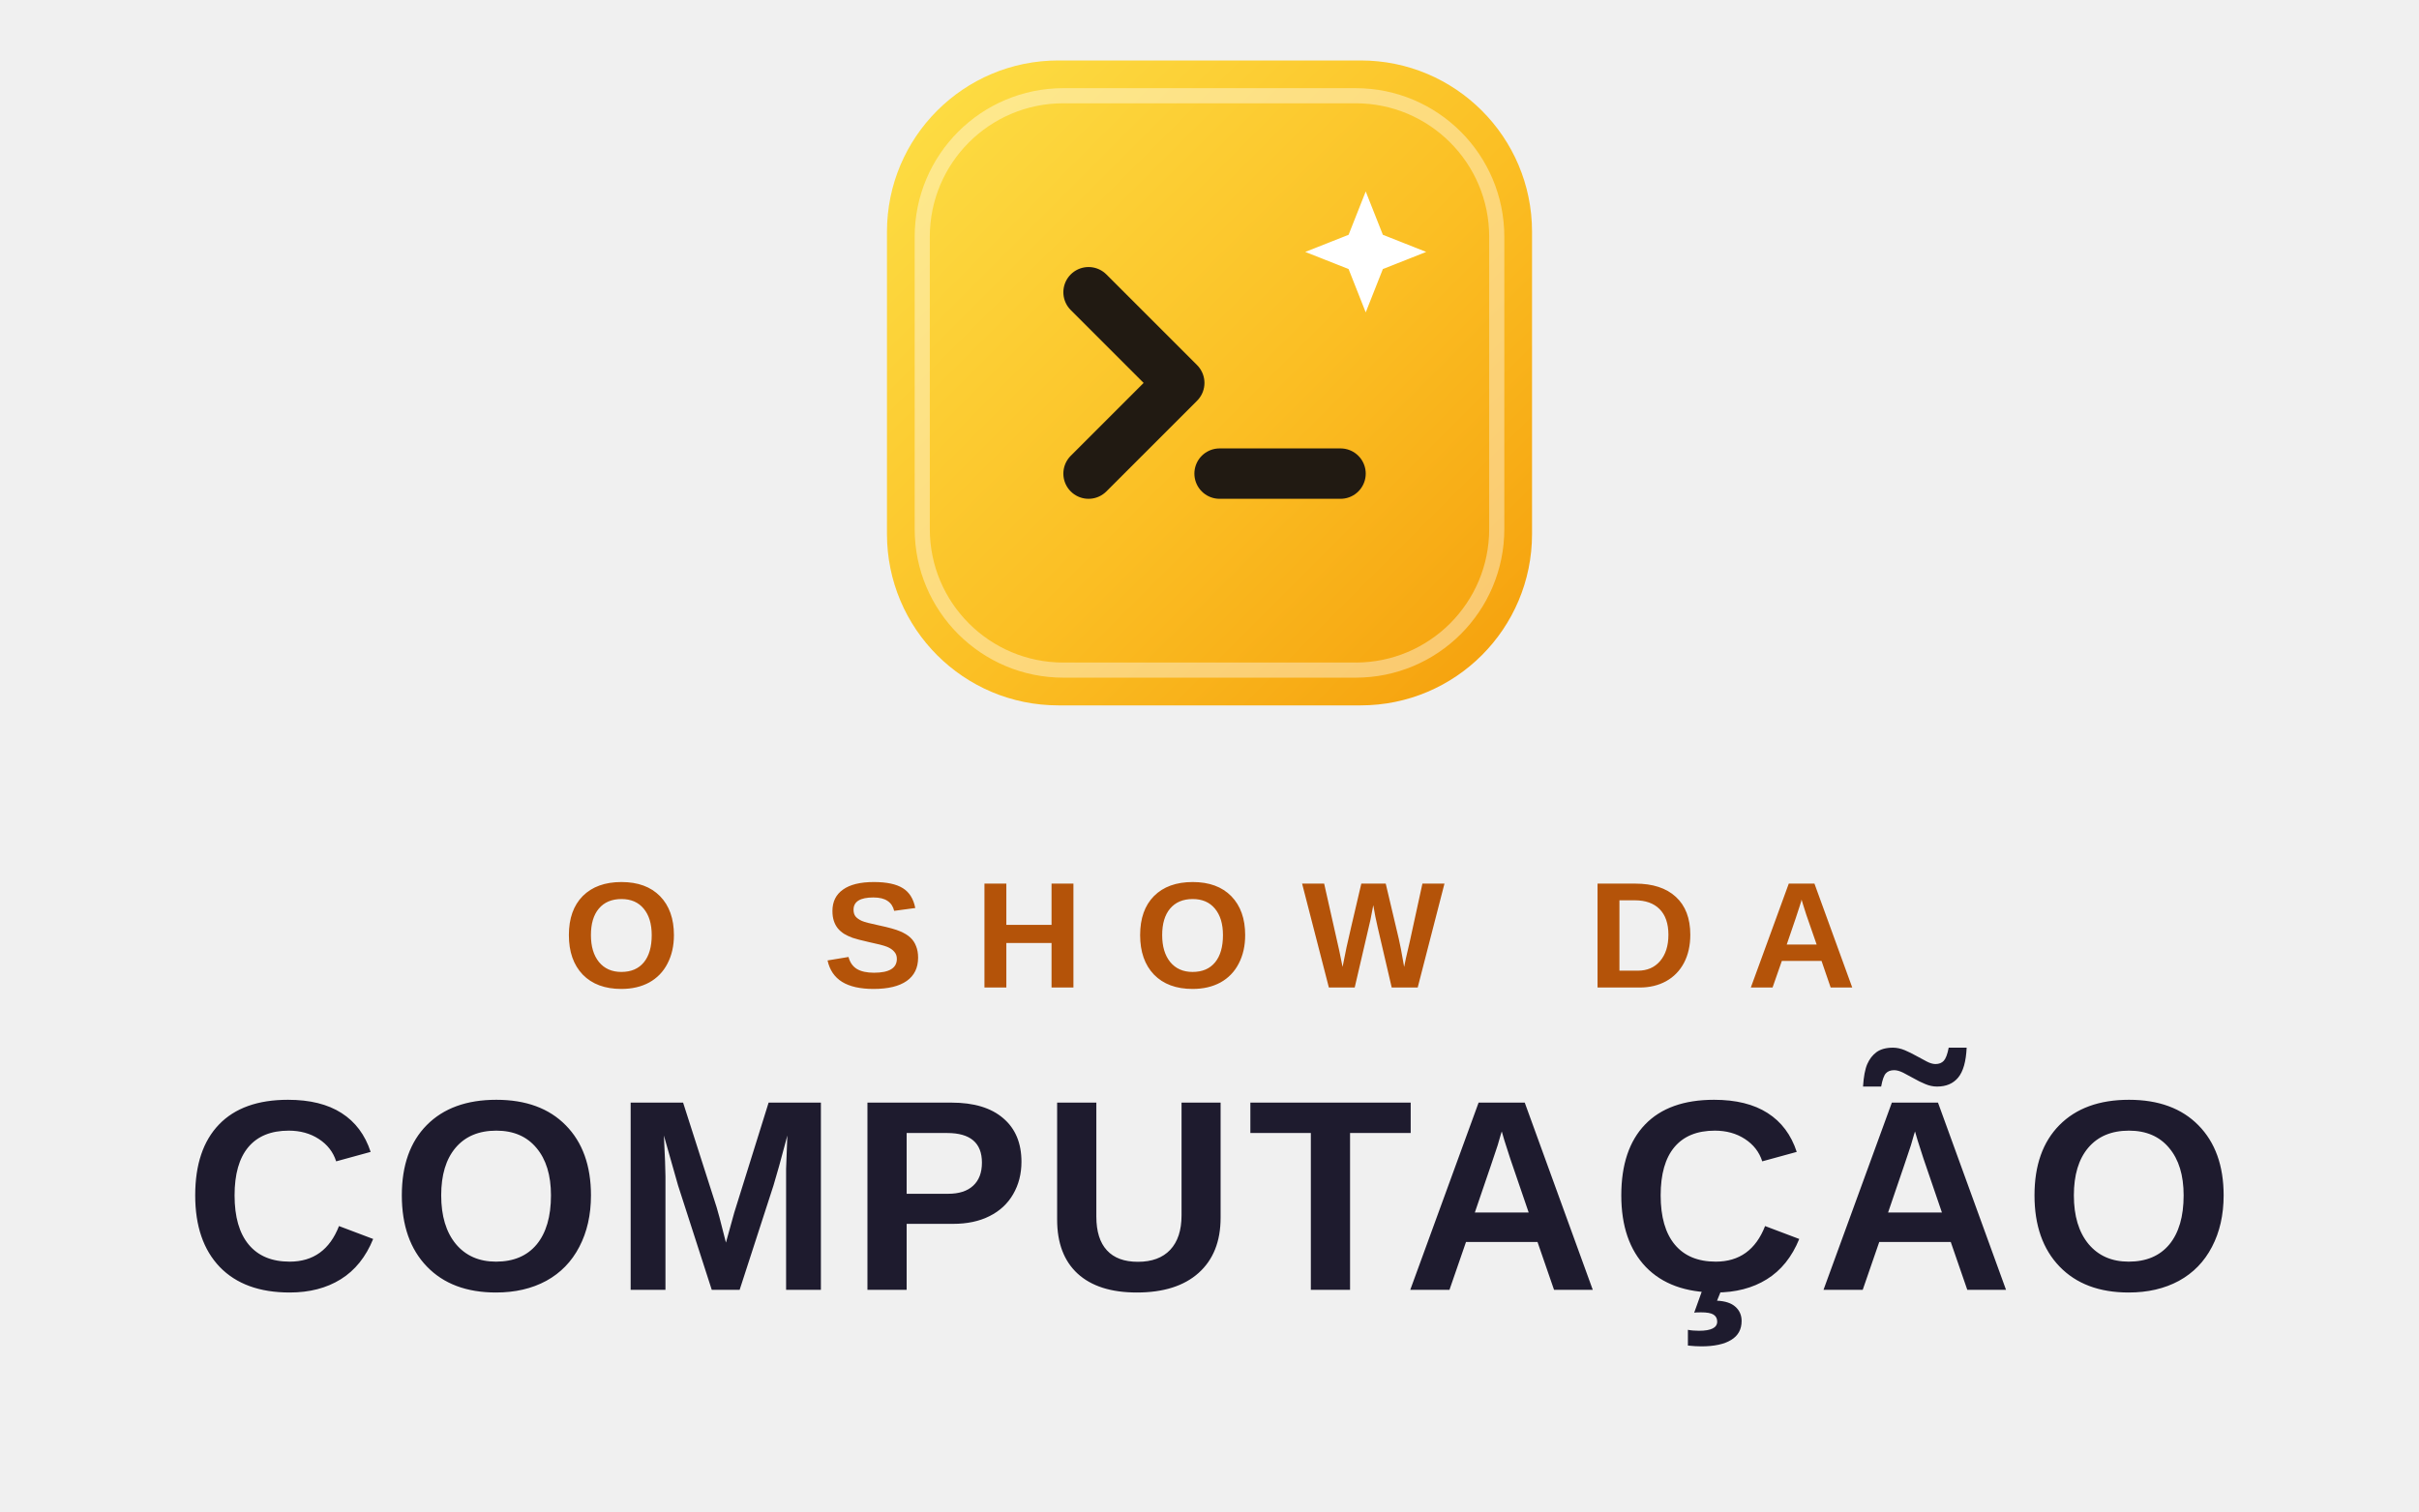
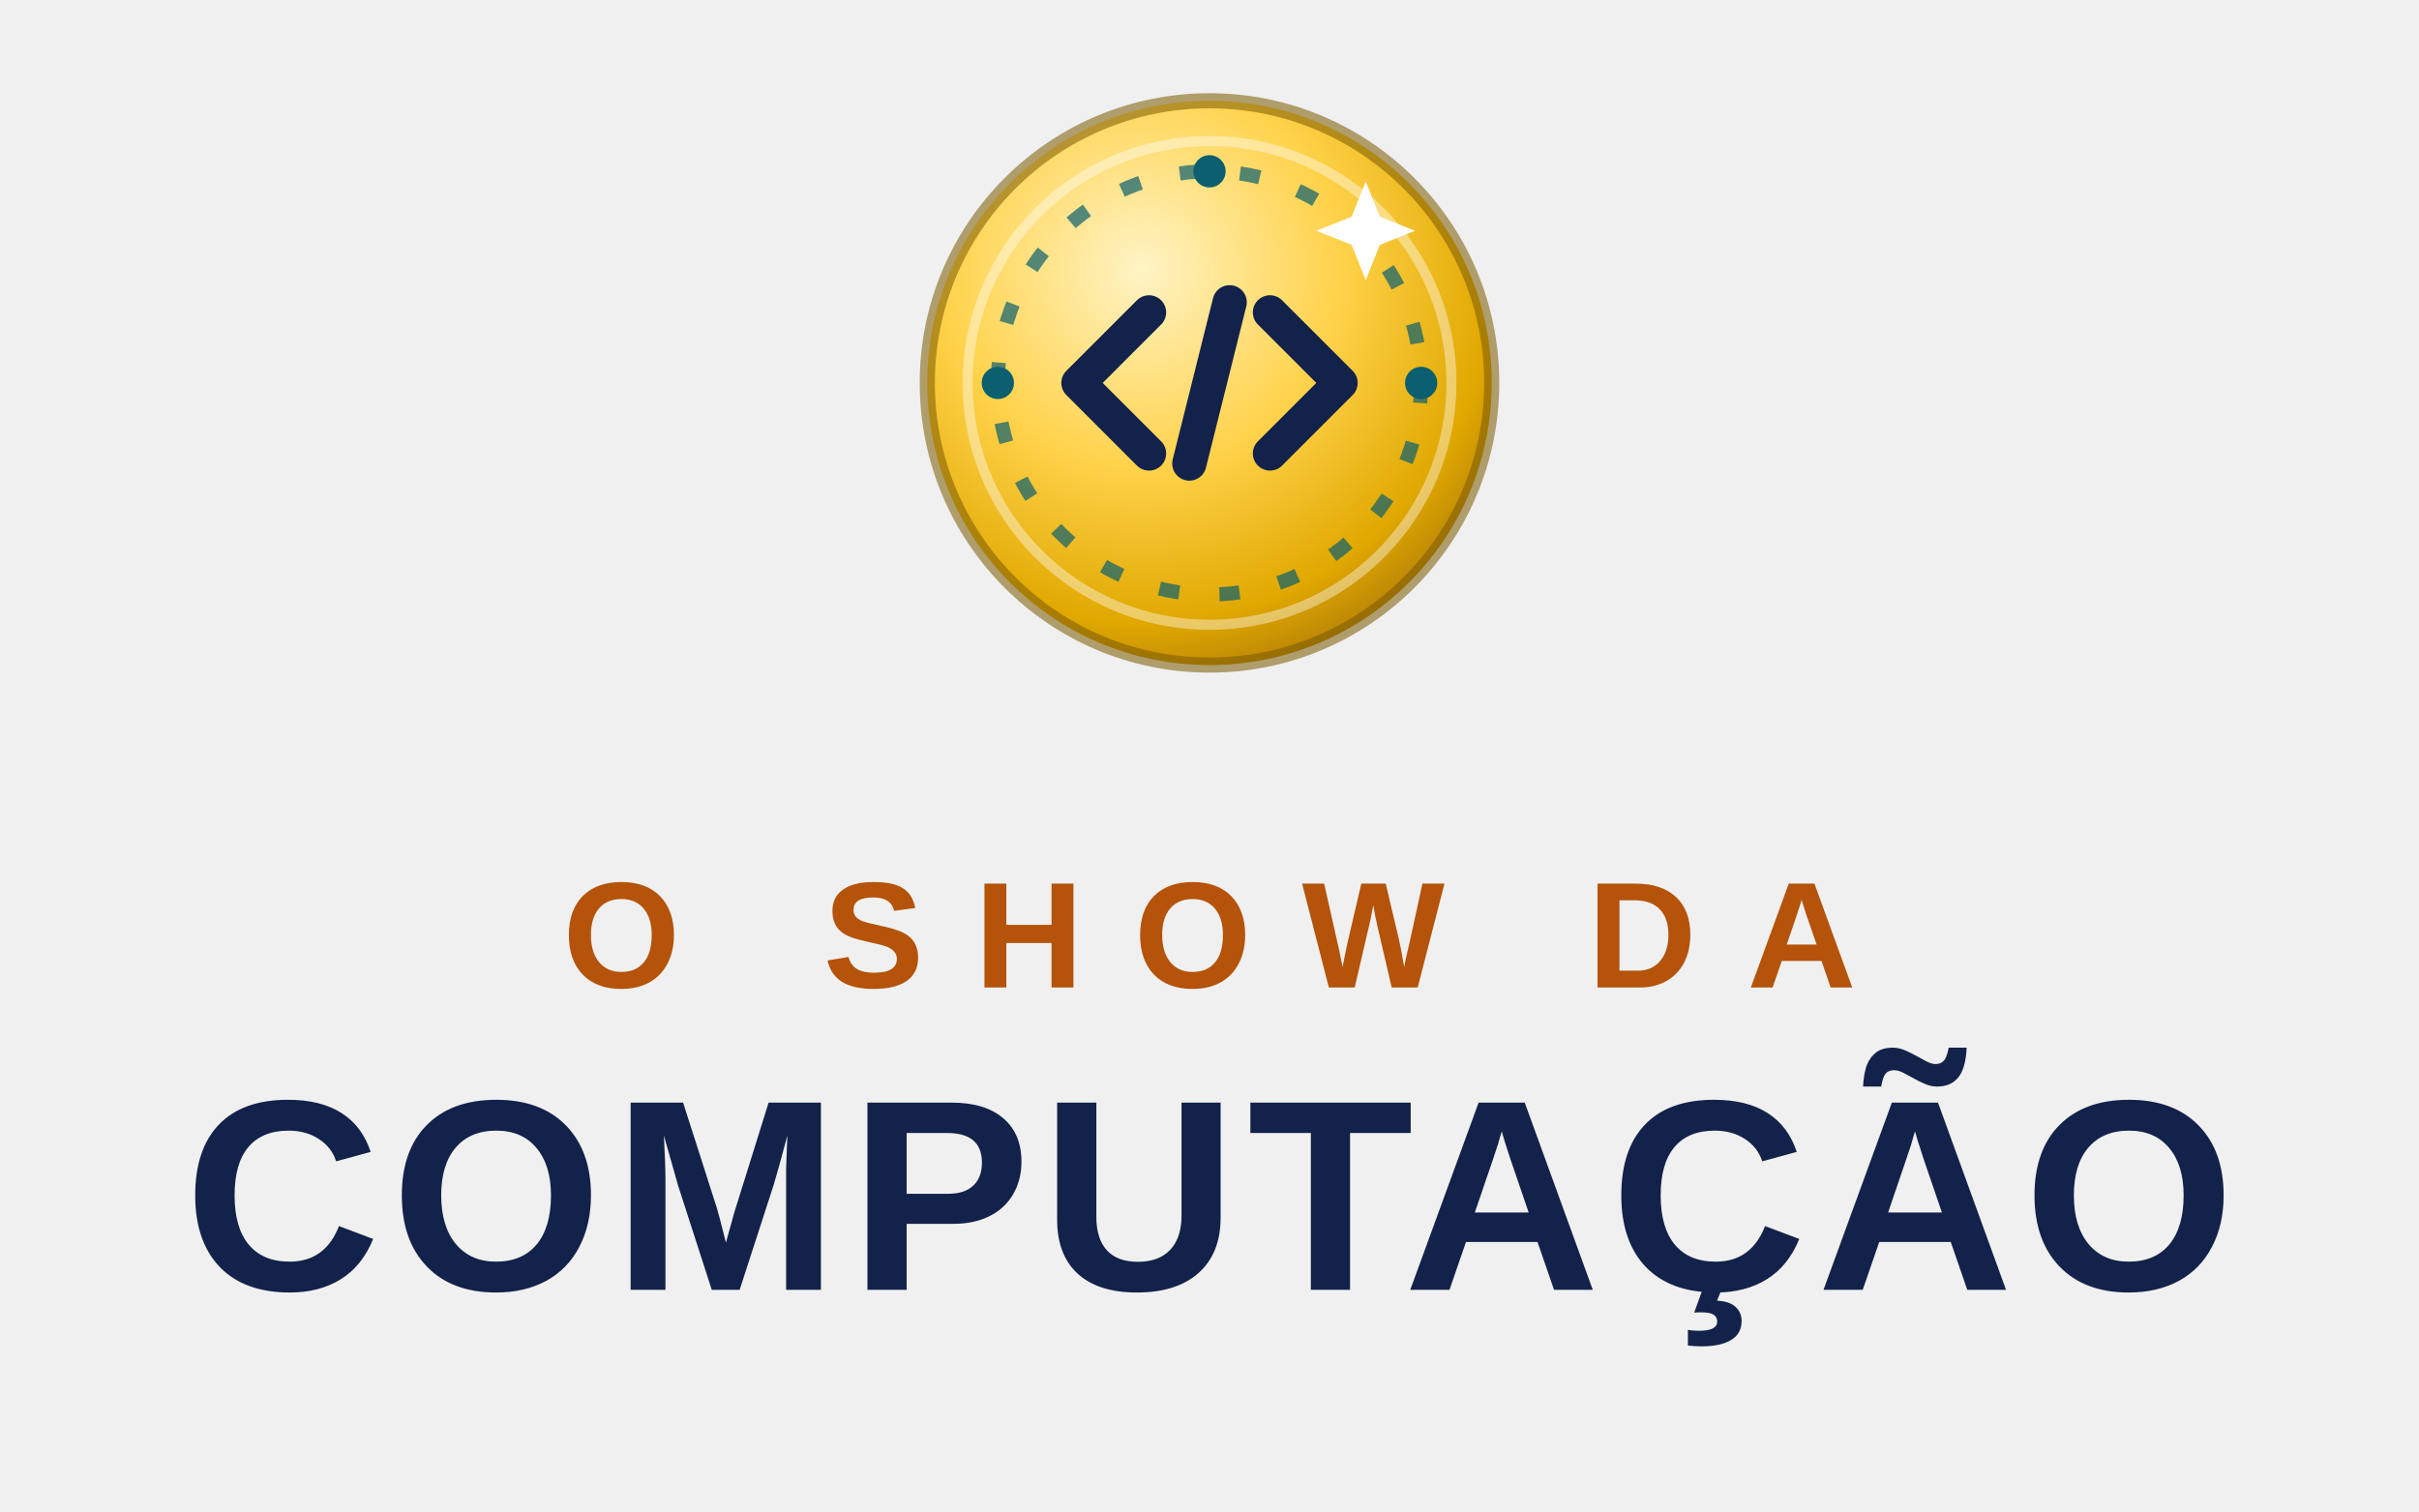
<svg xmlns="http://www.w3.org/2000/svg" viewBox="0 0 240 150" role="img" aria-label="O Show da Computação">
  <defs>
-     <linearGradient id="osdcGoldFL" x1="0" y1="0" x2="1" y2="1">
-       <stop offset="0" stop-color="#FDE047" />
-       <stop offset="0.55" stop-color="#FBBF24" />
-       <stop offset="1" stop-color="#F59E0B" />
-     </linearGradient>
+     <radialGradient id="osdcCoinFL" cx="38%" cy="30%" r="78%">
+       <stop offset="0" stop-color="#fff4c6" />
+       <stop offset="45%" stop-color="#ffd24a" />
+       <stop offset="80%" stop-color="#e0a800" />
+       <stop offset="100%" stop-color="#a9760a" />
+     </radialGradient>
  </defs>
  <g transform="translate(88 6)">
-     <rect x="0" y="0" width="64" height="64" rx="17" fill="url(#osdcGoldFL)" />
-     <rect x="3.5" y="3.5" width="57" height="57" rx="14" fill="none" stroke="#ffffff" stroke-opacity="0.4" stroke-width="1.5" />
-     <path d="M20 23 l9 9 -9 9" fill="none" stroke="#211a12" stroke-width="5" stroke-linecap="round" stroke-linejoin="round" />
-     <line x1="33" y1="41" x2="45" y2="41" stroke="#211a12" stroke-width="5" stroke-linecap="round" />
-     <path d="M47.5 13 l1.7 4.3 4.3 1.7 -4.3 1.7 -1.7 4.3 -1.7 -4.3 -4.3 -1.7 4.3 -1.7z" fill="#ffffff" />
+     <circle cx="32" cy="32" r="28" fill="url(#osdcCoinFL)" />
+     <circle cx="32" cy="32" r="28" fill="none" stroke="#7a5900" stroke-width="1.5" opacity="0.55" />
+     <circle cx="32" cy="32" r="24" fill="none" stroke="#ffffff" stroke-width="1" opacity="0.4" />
+     <circle cx="32" cy="32" r="21" fill="none" stroke="#0b5f6e" stroke-width="1.4" stroke-dasharray="2 4" opacity="0.7" />
+     <circle cx="32" cy="11" r="1.6" fill="#0b5f6e" />
+     <circle cx="53" cy="32" r="1.6" fill="#0b5f6e" />
+     <circle cx="11" cy="32" r="1.6" fill="#0b5f6e" />
+     <g fill="none" stroke="#12224a" stroke-width="3.4" stroke-linecap="round" stroke-linejoin="round">
+       <path d="M26 25 L19 32 L26 39" />
+       <path d="M38 25 L45 32 L38 39" />
+       <path d="M30 40 L34 24" />
+     </g>
+     <path d="M47.5 12 l1.4 3.5 3.5 1.4 -3.5 1.4 -1.4 3.5 -1.4 -3.5 -3.5 -1.4 3.5 -1.4z" fill="#ffffff" />
  </g>
  <text x="120" y="98" text-anchor="middle" font-family="'Outfit','Segoe UI',Arial,sans-serif" font-size="15" font-weight="700" letter-spacing="5" fill="#B45309">O SHOW DA</text>
-   <text x="120" y="128" text-anchor="middle" font-family="'Outfit','Segoe UI',Arial,sans-serif" font-size="27" font-weight="800" letter-spacing="1" fill="#1E1B2E">COMPUTAÇÃO</text>
+   <text x="120" y="128" text-anchor="middle" font-family="'Outfit','Segoe UI',Arial,sans-serif" font-size="27" font-weight="800" letter-spacing="1" fill="#12224a">COMPUTAÇÃO</text>
</svg>
